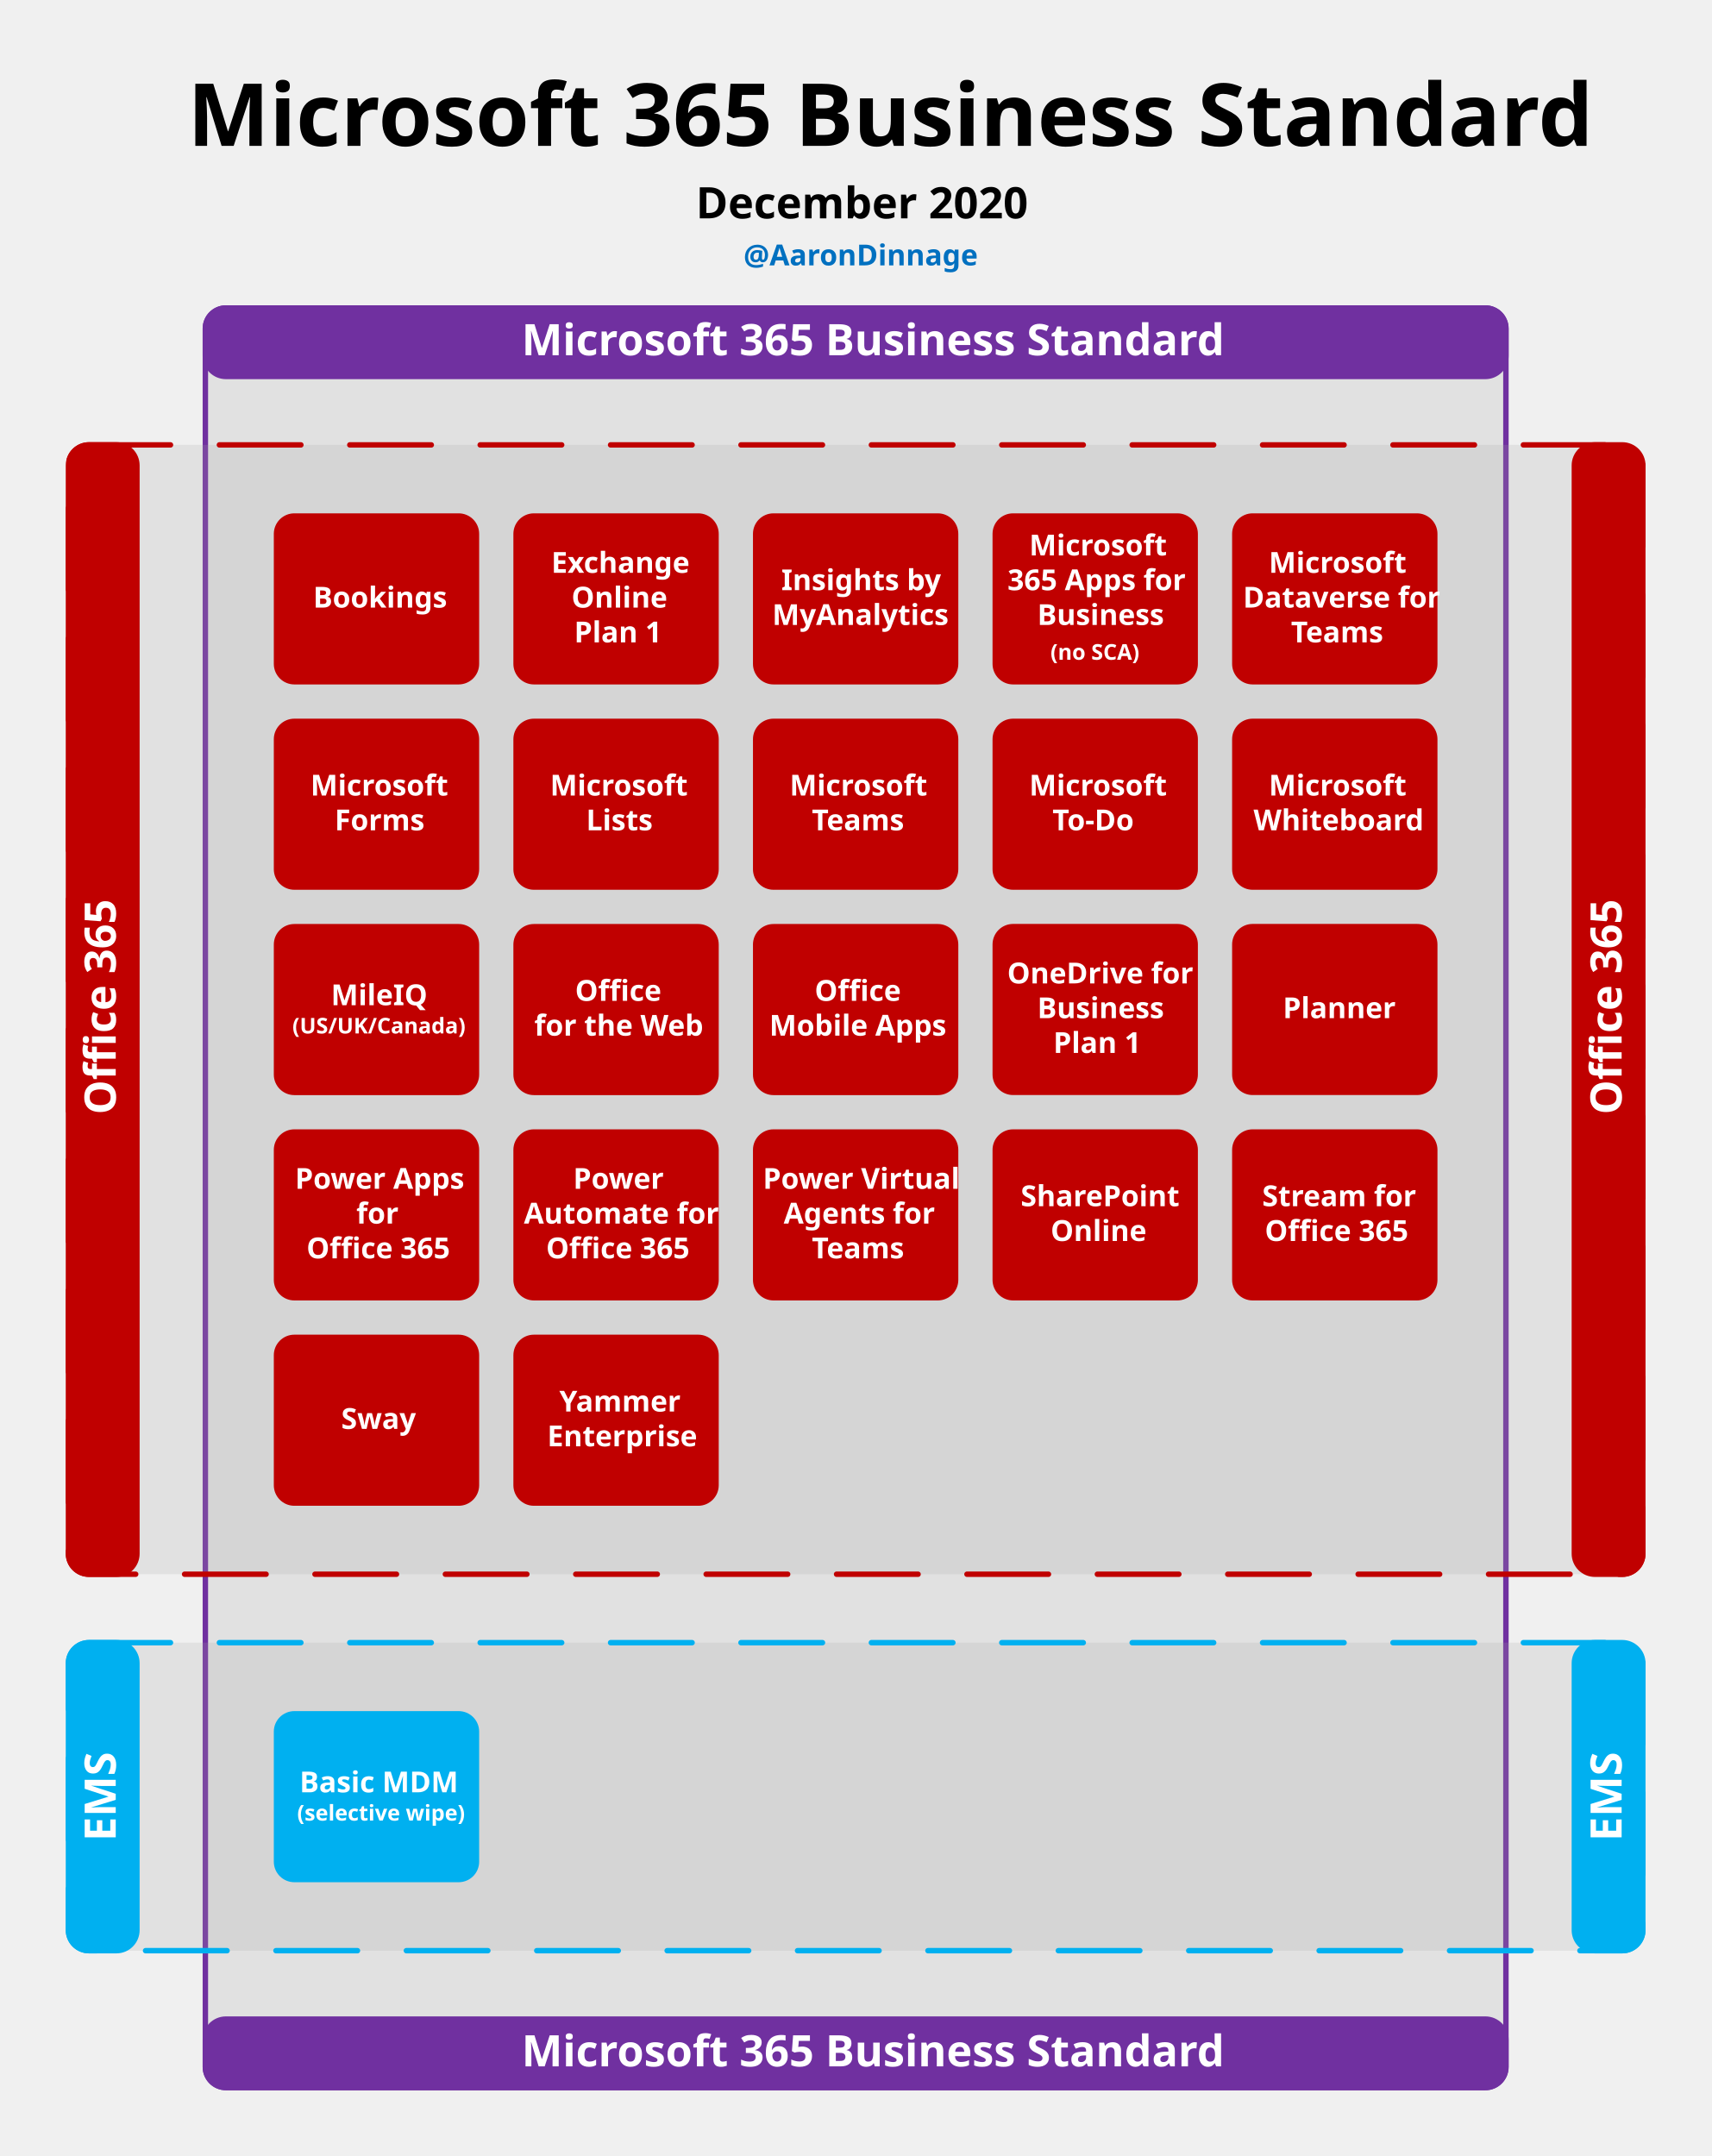
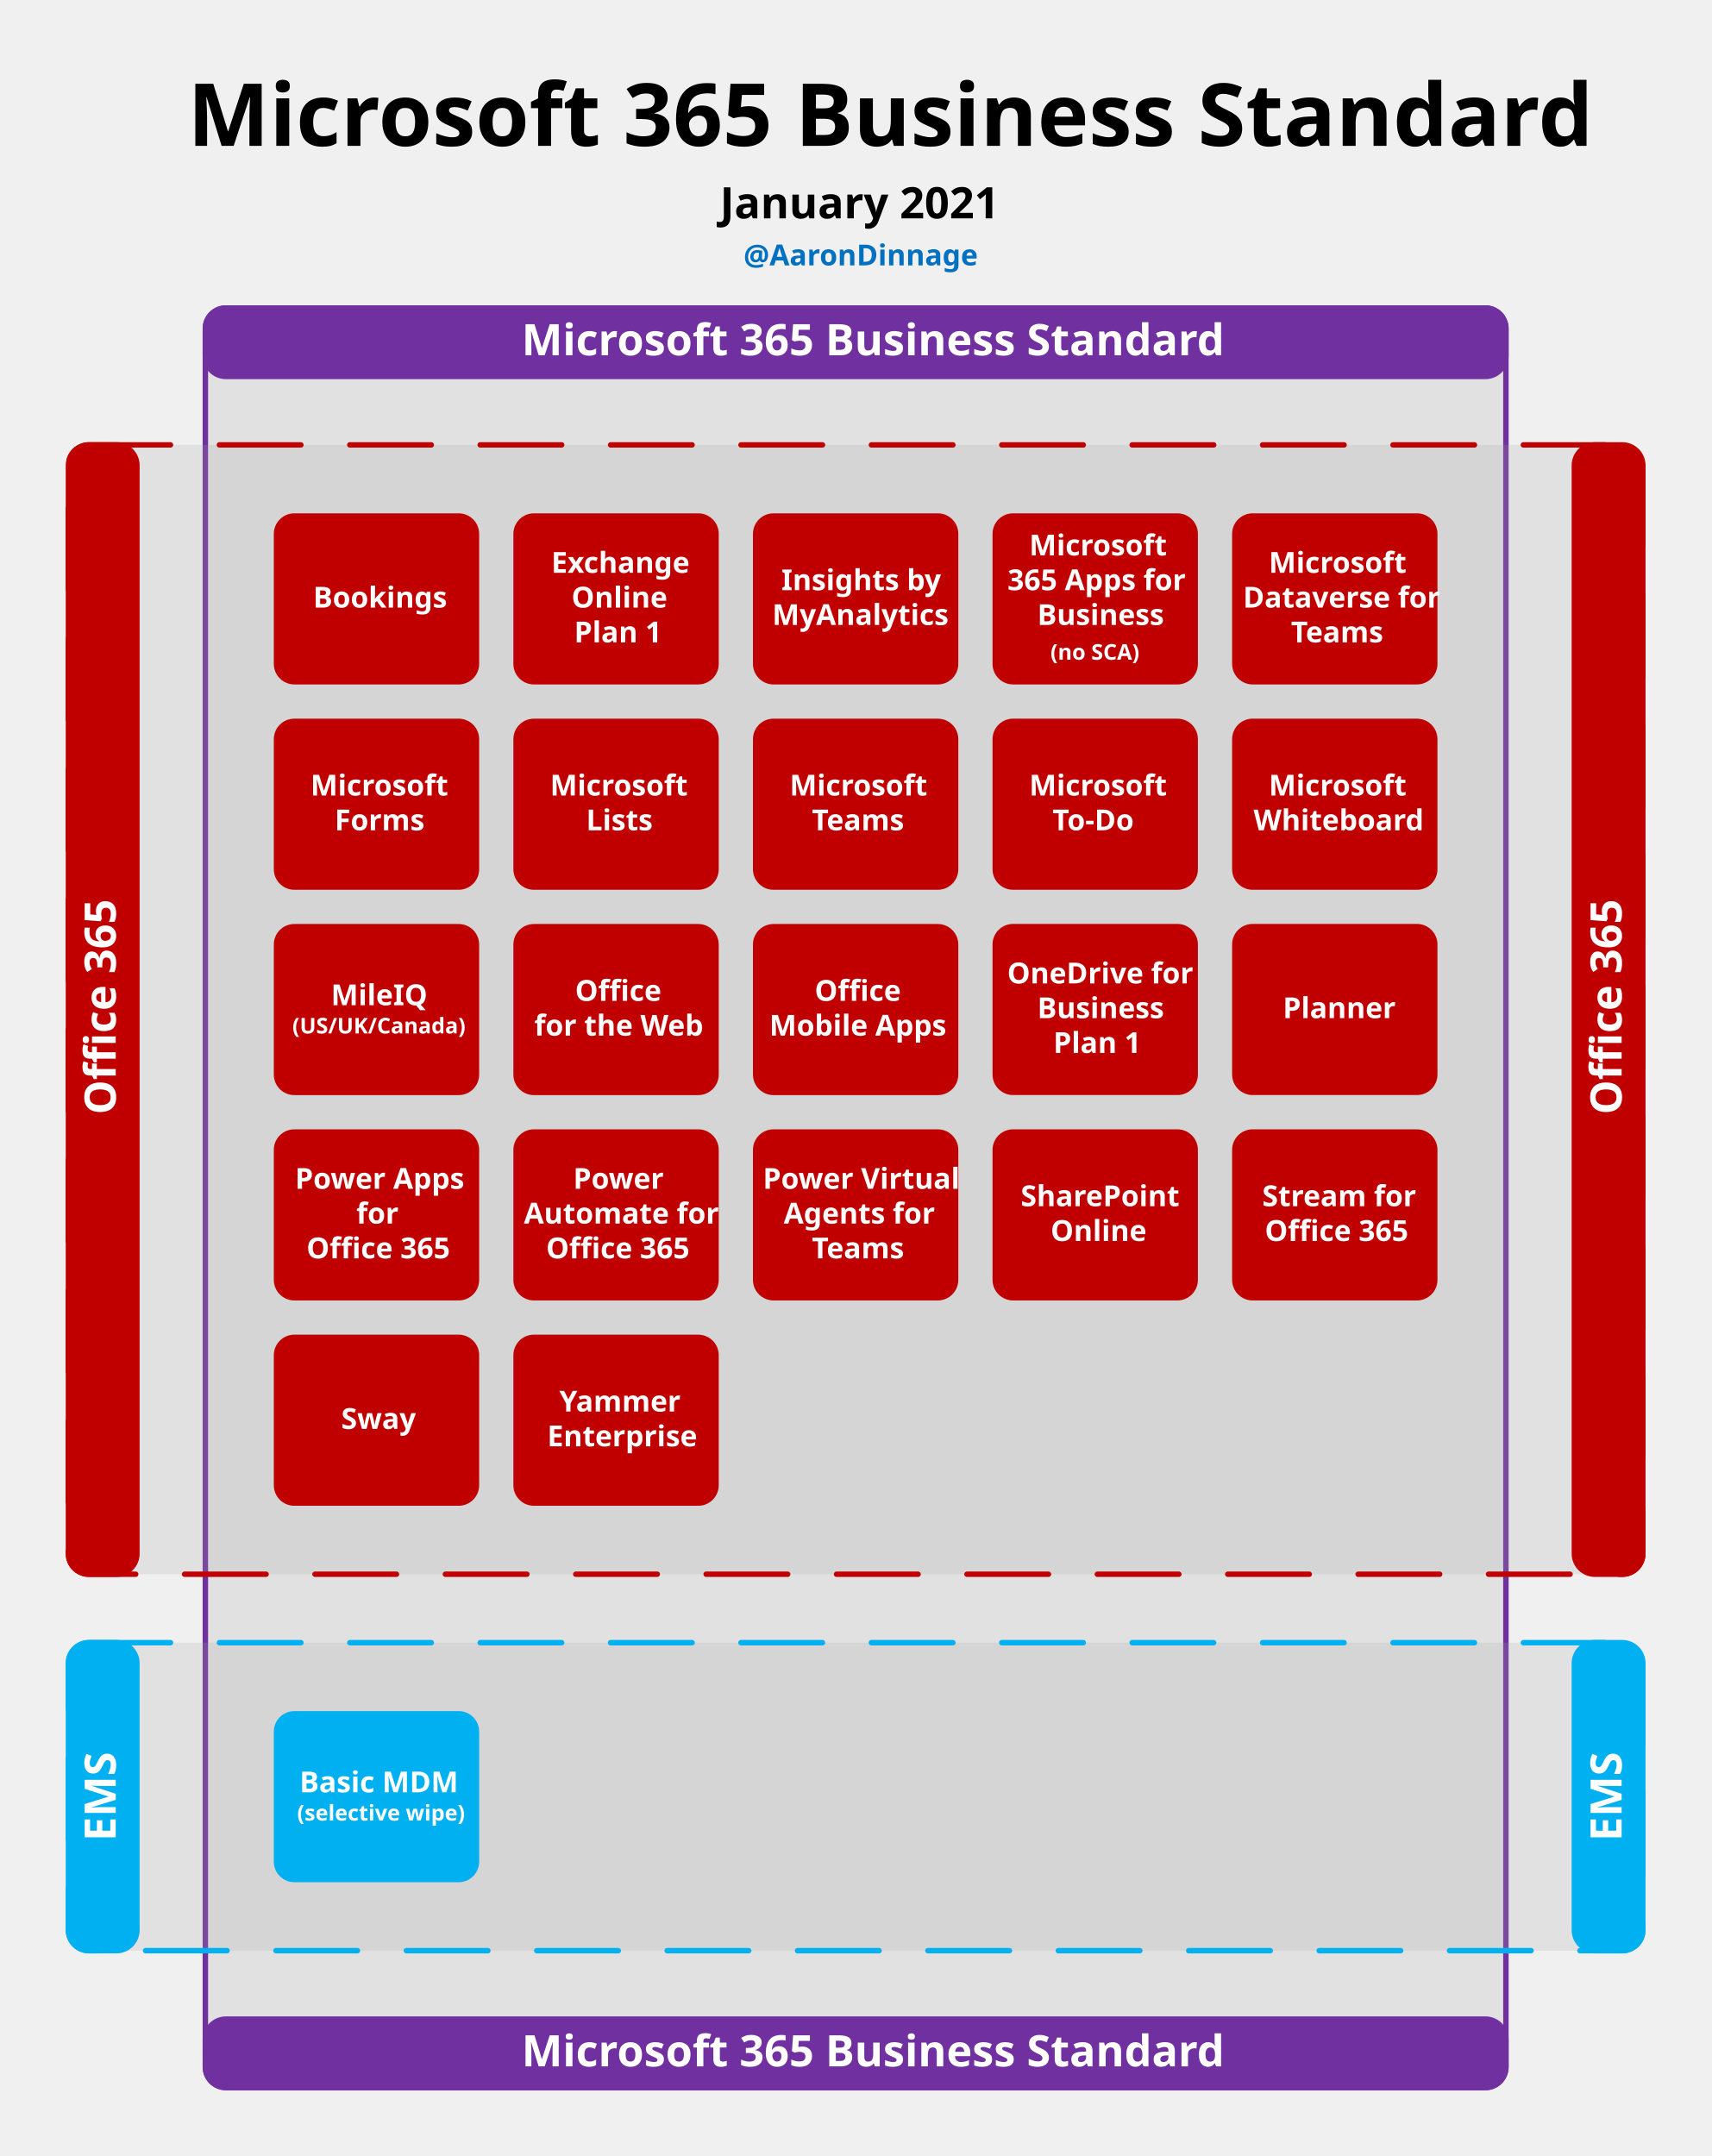
<svg xmlns="http://www.w3.org/2000/svg" xmlns:xlink="http://www.w3.org/1999/xlink" width="9.843in" height="12.402in" viewBox="0 0 708.661 892.913" xml:space="preserve" color-interpolation-filters="sRGB" class="st17">
  <style type="text/css">
	
		.st1 {fill:#a5a5a5;fill-opacity:0.2;stroke:#7030a0;stroke-linecap:round;stroke-linejoin:round;stroke-width:2.25}
		.st2 {fill:#a5a5a5;fill-opacity:0.2;stroke:#c00000;stroke-dasharray:33.75,20.25;stroke-linecap:round;stroke-linejoin:round;stroke-width:2.25}
		.st3 {fill:#a5a5a5;fill-opacity:0.2;stroke:#00b0f0;stroke-dasharray:33.75,20.25;stroke-linecap:round;stroke-linejoin:round;stroke-width:2.25}
		.st4 {fill:#00b0f0;stroke:#00b0f0;stroke-linecap:round;stroke-linejoin:round;stroke-width:2.25}
		.st5 {fill:#ffffff;font-family:Segoe UI;font-size:1.5em;font-weight:bold}
		.st6 {fill:#c00000;stroke:#c00000;stroke-linecap:round;stroke-linejoin:round;stroke-width:2.25}
		.st7 {fill:#7030a0;stroke:#7030a0;stroke-linecap:round;stroke-linejoin:round;stroke-width:2.25}
		.st8 {fill:none;stroke:none;stroke-linecap:round;stroke-linejoin:round;stroke-width:0.75}
		.st9 {fill:#000000;font-family:Segoe UI;font-size:3em;font-weight:bold}
		.st10 {fill:#000000;font-family:Segoe UI;font-size:1.5em;font-weight:bold}
		.st11 {fill:#0070c0;font-family:Segoe UI;font-size:1em;font-weight:bold}
		.st12 {fill:#00b0f0;stroke:none;stroke-linecap:round;stroke-linejoin:round;stroke-width:0.5}
		.st13 {fill:#ffffff;font-family:Segoe UI;font-size:1em;font-weight:bold}
		.st14 {font-size:0.75em}
		.st15 {fill:#c00000;stroke:none;stroke-linecap:round;stroke-linejoin:round;stroke-width:0.5}
		.st16 {font-size:1em}
		.st17 {fill:none;fill-rule:evenodd;font-size:12px;overflow:visible;stroke-linecap:square;stroke-miterlimit:3}
	
	</style>
  <g>
    <g id="shape1000-1" transform="translate(85.0394,-28.3465)">
      <rect x="0" y="155.906" width="538.583" height="737.008" rx="8.504" ry="8.504" class="st1" />
    </g>
    <g id="shape1001-3" transform="translate(28.3465,-240.945)">
      <rect x="0" y="425.197" width="651.969" height="467.717" rx="8.504" ry="8.504" class="st2" />
    </g>
    <g id="shape1002-5" transform="translate(28.3465,-85.0394)">
      <rect x="0" y="765.354" width="651.969" height="127.559" rx="8.504" ry="8.504" class="st3" />
    </g>
-     <a xlink:href="https://www.microsoft.com/cloud-platform/enterprise-mobility-security" xlink:title="Enterprise Mobility + Security">
+     <a xlink:href="https://www.microsoft.com/cloud-platform/enterprise-mobility-security" xlink:show="new" target="_blank" xlink:title="Enterprise Mobility + Security">
      <g id="shape1004-7" transform="translate(-836.22,807.874) rotate(-90)">
        <rect x="0" y="864.567" width="127.559" height="28.346" rx="8.504" ry="8.504" class="st4" />
        <text x="45.33" y="884.14" class="st5">EMS</text>
      </g>
    </a>
-     <a xlink:href="https://products.office.com/business/" xlink:title="Office 365 Business">
+     <a xlink:href="https://products.office.com/business/" xlink:show="new" target="_blank" xlink:title="Office 365 Business">
      <g id="shape1011-10" transform="translate(-212.598,651.969) rotate(-90)">
        <rect x="0" y="864.567" width="467.717" height="28.346" rx="8.504" ry="8.504" class="st6" />
        <text x="190.37" y="884.14" class="st5">Office 365</text>
      </g>
    </a>
-     <a xlink:href="https://www.microsoft.com/cloud-platform/enterprise-mobility-security" xlink:title="Enterprise Mobility + Security">
+     <a xlink:href="https://www.microsoft.com/cloud-platform/enterprise-mobility-security" xlink:show="new" target="_blank" xlink:title="Enterprise Mobility + Security">
      <g id="shape1034-13" transform="translate(-212.598,807.874) rotate(-90)">
        <rect x="0" y="864.567" width="127.559" height="28.346" rx="8.504" ry="8.504" class="st4" />
        <text x="45.33" y="884.14" class="st5">EMS</text>
      </g>
    </a>
-     <a xlink:href="https://products.office.com/business/" xlink:title="Office 365 Business">
+     <a xlink:href="https://products.office.com/business/" xlink:show="new" target="_blank" xlink:title="Office 365 Business">
      <g id="shape1051-16" transform="translate(-836.22,651.969) rotate(-90)">
        <rect x="0" y="864.567" width="467.717" height="28.346" rx="8.504" ry="8.504" class="st6" />
        <text x="190.37" y="884.14" class="st5">Office 365</text>
      </g>
    </a>
-     <a xlink:href="https://www.microsoft.com/microsoft-365/business/microsoft-365-business-standard" xlink:title="Microsoft 365 Business Standard">
+     <a xlink:href="https://www.microsoft.com/microsoft-365/business/microsoft-365-business-standard" xlink:show="new" target="_blank" xlink:title="Microsoft 365 Business Standard">
      <g id="shape1110-19" transform="translate(85.0394,-28.3465)">
        <rect x="0" y="864.567" width="538.583" height="28.346" rx="8.504" ry="8.504" class="st7" />
        <text x="130.96" y="884.14" class="st5">Microsoft 365 Business Standard</text>
      </g>
    </a>
-     <a xlink:href="https://www.microsoft.com/microsoft-365/business/microsoft-365-business-standard" xlink:title="Microsoft 365 Business Standard">
+     <a xlink:href="https://www.microsoft.com/microsoft-365/business/microsoft-365-business-standard" xlink:show="new" target="_blank" xlink:title="Microsoft 365 Business Standard">
      <g id="shape1111-22" transform="translate(85.0394,-737.008)">
        <rect x="0" y="864.567" width="538.583" height="28.346" rx="8.504" ry="8.504" class="st7" />
        <text x="130.96" y="884.14" class="st5">Microsoft 365 Business Standard</text>
      </g>
    </a>
-     <a xlink:href="https://www.linkedin.com/pulse/unpacking-microsoft-365-aaron-dinnage/" xlink:title="Unpacking Microsoft 365">
+     <a xlink:href="https://aarondinnage.github.io/Licensing/" xlink:title="GitHub Link">
      <g id="shape1113-25" transform="translate(28.3465,-822.047)">
        <rect x="0" y="850.394" width="651.968" height="42.52" class="st8" />
        <text x="49.31" y="882.45" class="st9">Microsoft 365 Business Standard</text>
      </g>
    </a>
    <g id="shape1114-28" transform="translate(28.3465,-793.701)">
      <rect x="0" y="864.567" width="651.968" height="28.346" class="st8" />
-       <text x="259.82" y="884.14" class="st10">December 2020</text>
-     </g>
-     <a xlink:href="https://twitter.com/AaronDinnage" xlink:title="Twitter">
+       <text x="269.79" y="884.14" class="st10">January 2021</text>
+     </g>
+     <a xlink:href="https://twitter.com/AaronDinnage" xlink:show="new" target="_blank" xlink:title="Twitter">
      <g id="shape1115-31" transform="translate(28.3465,-779.528)">
        <rect x="0" y="878.74" width="651.968" height="14.173" class="st8" />
        <text x="279.55" y="889.43" class="st11">@AaronDinnage</text>
      </g>
    </a>
-     <a xlink:href="https://www.microsoft.com/cloud-platform/microsoft-intune" xlink:title="Intune Device Management">
+     <a xlink:href="https://www.microsoft.com/cloud-platform/microsoft-intune" xlink:show="new" target="_blank" xlink:title="Intune Device Management">
      <g id="shape1116-34" transform="translate(113.386,-113.386)">
        <rect x="0" y="822.047" width="85.039" height="70.866" rx="8.504" ry="8.504" class="st12" />
        <text x="10.66" y="855.68" class="st13">Basic MDM <tspan x="9.67" dy="1.3em" class="st14">(selective wipe)</tspan>
        </text>
      </g>
    </a>
-     <a xlink:href="https://docs.microsoft.com/office365/servicedescriptions/exchange-online-service-description/exchange-online-service-description#feature-availability-across-exchange-online-standalone-plans" xlink:title="Exchange Online">
+     <a xlink:href="https://docs.microsoft.com/office365/servicedescriptions/exchange-online-service-description/exchange-online-service-description#feature-availability-across-exchange-online-standalone-plans" xlink:show="new" target="_blank" xlink:title="Exchange Online">
      <g id="shape1117-38" transform="translate(212.598,-609.449)">
        <rect x="0" y="822.047" width="85.039" height="70.866" rx="8.504" ry="8.504" class="st15" />
        <text x="15.7" y="846.68" class="st13">Exchange <tspan x="24.05" dy="1.2em" class="st16">Online </tspan>
          <tspan x="25.16" dy="1.2em" class="st16">Plan 1</tspan>
        </text>
      </g>
    </a>
-     <a xlink:href="https://docs.microsoft.com/sharepoint/introduction" xlink:title="SharePoint Online">
+     <a xlink:href="https://docs.microsoft.com/sharepoint/introduction" xlink:show="new" target="_blank" xlink:title="SharePoint Online">
      <g id="shape1118-43" transform="translate(411.024,-354.331)">
        <rect x="0" y="822.047" width="85.039" height="70.866" rx="8.504" ry="8.504" class="st15" />
        <text x="11.66" y="853.88" class="st13">SharePoint <tspan x="24.05" dy="1.2em" class="st16">Online</tspan>
        </text>
      </g>
    </a>
-     <a xlink:href="https://products.office.com/onedrive-for-business/online-cloud-storage" xlink:title="OneDrive for Business">
+     <a xlink:href="https://products.office.com/onedrive-for-business/online-cloud-storage" xlink:show="new" target="_blank" xlink:title="OneDrive for Business">
      <g id="shape1119-47" transform="translate(411.024,-439.398)">
        <rect x="0" y="822.047" width="85.039" height="70.866" rx="8.504" ry="8.504" class="st15" />
        <text x="6.07" y="846.68" class="st13">OneDrive for <tspan x="18.54" dy="1.2em" class="st16">Business </tspan>
          <tspan x="25.16" dy="1.2em" class="st16">Plan 1</tspan>
        </text>
      </g>
    </a>
-     <a xlink:href="https://products.office.com/yammer/yammer-overview" xlink:title="Yammer">
+     <a xlink:href="https://products.office.com/yammer/yammer-overview" xlink:show="new" target="_blank" xlink:title="Yammer">
      <g id="shape1120-52" transform="translate(212.598,-269.291)">
        <rect x="0" y="822.047" width="85.039" height="70.866" rx="8.504" ry="8.504" class="st15" />
        <text x="19.02" y="853.88" class="st13">Yammer <tspan x="14.03" dy="1.2em" class="st16">Enterprise</tspan>
        </text>
      </g>
    </a>
-     <a xlink:href="https://products.office.com/business/task-management-software" xlink:title="Planner">
+     <a xlink:href="https://products.office.com/business/task-management-software" xlink:show="new" target="_blank" xlink:title="Planner">
      <g id="shape1121-56" transform="translate(510.236,-439.398)">
        <rect x="0" y="822.047" width="85.039" height="70.866" rx="8.504" ry="8.504" class="st15" />
        <text x="21.01" y="861.08" class="st13">Planner</text>
      </g>
    </a>
-     <a xlink:href="https://products.office.com/microsoft-teams/" xlink:title="Microsoft Teams">
+     <a xlink:href="https://products.office.com/microsoft-teams/" xlink:show="new" target="_blank" xlink:title="Microsoft Teams">
      <g id="shape1122-59" transform="translate(311.811,-524.409)">
        <rect x="0" y="822.047" width="85.039" height="70.866" rx="8.504" ry="8.504" class="st15" />
        <text x="15.19" y="853.88" class="st13">Microsoft <tspan x="24.39" dy="1.2em" class="st16">Teams</tspan>
        </text>
      </g>
    </a>
-     <a xlink:href="https://docs.microsoft.com/stream/" xlink:title="Stream">
+     <a xlink:href="https://docs.microsoft.com/stream/" xlink:show="new" target="_blank" xlink:title="Stream">
      <g id="shape1123-63" transform="translate(510.236,-354.331)">
        <rect x="0" y="822.047" width="85.039" height="70.866" rx="8.504" ry="8.504" class="st15" />
        <text x="12.45" y="853.88" class="st13">Stream for <tspan x="13.53" dy="1.2em" class="st16">Office 365</tspan>
        </text>
      </g>
    </a>
-     <a xlink:href="https://products.office.com/business/myanalytics-personal-analytics" xlink:title="MyAnalytics">
+     <a xlink:href="https://products.office.com/business/myanalytics-personal-analytics" xlink:show="new" target="_blank" xlink:title="MyAnalytics">
      <g id="shape1124-67" transform="translate(311.811,-609.449)">
        <rect x="0" y="822.047" width="85.039" height="70.866" rx="8.504" ry="8.504" class="st15" />
        <text x="11.74" y="853.88" class="st13">Insights by <tspan x="7.98" dy="1.2em" class="st16">MyAnalytics</tspan>
        </text>
      </g>
    </a>
-     <a xlink:href="https://powerapps.microsoft.com/" xlink:title="Power Apps">
+     <a xlink:href="https://powerapps.microsoft.com/" xlink:show="new" target="_blank" xlink:title="Power Apps">
      <g id="shape1125-71" transform="translate(113.386,-354.331)">
        <rect x="0" y="822.047" width="85.039" height="70.866" rx="8.504" ry="8.504" class="st15" />
-         <text x="8.79" y="846.68" class="st13">Power Apps<tspan x="34.16" dy="1.2em" class="st16">for</tspan>
+         <text x="8.79" y="846.68" class="st13">Power Apps<tspan x="34.16" dy="1.2em" class="st16">for </tspan>
          <tspan x="13.53" dy="1.2em" class="st16">Office 365</tspan>
        </text>
      </g>
    </a>
-     <a xlink:href="https://powerautomate.microsoft.com/" xlink:title="Power Automate">
+     <a xlink:href="https://powerautomate.microsoft.com/" xlink:show="new" target="_blank" xlink:title="Power Automate">
      <g id="shape1126-76" transform="translate(212.598,-354.331)">
        <rect x="0" y="822.047" width="85.039" height="70.866" rx="8.504" ry="8.504" class="st15" />
        <text x="24.75" y="846.68" class="st13">Power <tspan x="4.35" dy="1.2em" class="st16">Automate for</tspan>
          <tspan x="13.53" dy="1.2em" class="st16">Office 365</tspan>
        </text>
      </g>
    </a>
-     <a xlink:href="https://support.office.com/sway" xlink:title="Sway">
+     <a xlink:href="https://support.office.com/sway" xlink:show="new" target="_blank" xlink:title="Sway">
      <g id="shape1127-81" transform="translate(113.386,-269.291)">
        <rect x="0" y="822.047" width="85.039" height="70.866" rx="8.504" ry="8.504" class="st15" />
        <text x="27.91" y="861.08" class="st13">Sway</text>
      </g>
    </a>
-     <a xlink:href="https://support.office.com/forms" xlink:title="Microsoft Forms">
+     <a xlink:href="https://support.office.com/forms" xlink:show="new" target="_blank" xlink:title="Microsoft Forms">
      <g id="shape1128-84" transform="translate(113.386,-524.409)">
        <rect x="0" y="822.047" width="85.039" height="70.866" rx="8.504" ry="8.504" class="st15" />
        <text x="15.19" y="853.88" class="st13">Microsoft <tspan x="25.21" dy="1.2em" class="st16">Forms</tspan>
        </text>
      </g>
    </a>
-     <a xlink:href="https://products.office.com/business/mileiq/mileage-tracking-software" xlink:title="MileIQ">
+     <a xlink:href="https://www.mileiq.com/office365/" xlink:show="new" target="_blank" xlink:title="MileIQ">
      <g id="shape1129-88" transform="translate(113.386,-439.37)">
        <rect x="0" y="822.047" width="85.039" height="70.866" rx="8.504" ry="8.504" class="st15" />
        <text x="23.67" y="855.68" class="st13">MileIQ <tspan x="7.68" dy="1.3em" class="st14">(US/UK/Canada)</tspan>
        </text>
      </g>
    </a>
-     <a xlink:href="https://products.office.com/business/scheduling-and-booking-app" xlink:title="Bookings">
+     <a xlink:href="https://products.office.com/business/scheduling-and-booking-app" xlink:show="new" target="_blank" xlink:title="Bookings">
      <g id="shape1130-92" transform="translate(113.386,-609.449)">
        <rect x="0" y="822.047" width="85.039" height="70.866" rx="8.504" ry="8.504" class="st15" />
        <text x="16.29" y="861.08" class="st13">Bookings</text>
      </g>
    </a>
-     <a xlink:href="https://www.microsoft.com/microsoft-365/business/microsoft-365-apps-for-business" xlink:title="Microsoft 365 Apps for Business">
+     <a xlink:href="https://www.microsoft.com/microsoft-365/business/microsoft-365-apps-for-business" xlink:show="new" target="_blank" xlink:title="Microsoft 365 Apps for Business">
      <g id="shape1131-95" transform="translate(411.024,-609.449)">
        <rect x="0" y="822.047" width="85.039" height="70.866" rx="8.504" ry="8.504" class="st15" />
        <text x="15.19" y="839.48" class="st13">Microsoft <tspan x="6.2" dy="1.2em" class="st16">365 Apps for </tspan>
          <tspan x="18.54" dy="1.2em" class="st16">Business </tspan>
          <tspan x="23.99" dy="1.6em" class="st14">(no SCA)</tspan>
        </text>
      </g>
    </a>
-     <a xlink:href="https://docs.microsoft.com/powerapps/teams/overview-data-platform" xlink:title="Microsoft Dataverse for Teams">
+     <a xlink:href="https://docs.microsoft.com/powerapps/teams/overview-data-platform" xlink:show="new" target="_blank" xlink:title="Microsoft Dataverse for Teams">
      <g id="shape1132-101" transform="translate(510.236,-609.449)">
        <rect x="0" y="822.047" width="85.039" height="70.866" rx="8.504" ry="8.504" class="st15" />
        <text x="15.19" y="846.68" class="st13">Microsoft <tspan x="4.52" dy="1.2em" class="st16">Dataverse for </tspan>
          <tspan x="24.39" dy="1.2em" class="st16">Teams</tspan>
        </text>
      </g>
    </a>
-     <a xlink:href="https://products.office.com/mobile/office" xlink:title="Office Mobile">
+     <a xlink:href="https://products.office.com/mobile/office" xlink:show="new" target="_blank" xlink:title="Office Mobile">
      <g id="shape1133-106" transform="translate(311.811,-439.37)">
        <rect x="0" y="822.047" width="85.039" height="70.866" rx="8.504" ry="8.504" class="st15" />
-         <text x="25.54" y="853.88" class="st13">Office<tspan x="6.78" dy="1.2em" class="st16">Mobile Apps</tspan>
-         </text>
-       </g>
-     </a>
-     <a xlink:href="https://support.office.com/article/5622C7C9-721D-4B3D-8CB9-A7276C2470E5" xlink:title="Office Online">
+         <text x="25.54" y="853.88" class="st13">Office <tspan x="6.78" dy="1.2em" class="st16">Mobile Apps</tspan>
+         </text>
+       </g>
+     </a>
+     <a xlink:href="https://support.office.com/article/5622C7C9-721D-4B3D-8CB9-A7276C2470E5" xlink:show="new" target="_blank" xlink:title="Office Online">
      <g id="shape1134-110" transform="translate(212.598,-439.37)">
        <rect x="0" y="822.047" width="85.039" height="70.866" rx="8.504" ry="8.504" class="st15" />
-         <text x="25.54" y="853.88" class="st13">Office<tspan x="8.66" dy="1.2em" class="st16">for the Web</tspan>
-         </text>
-       </g>
-     </a>
-     <a xlink:href="https://techcommunity.microsoft.com/t5/microsoft-365-blog/microsoft-lists-begins-general-availability-roll-out-to/ba-p/1524768" xlink:title="Microsoft Lists">
+         <text x="25.54" y="853.88" class="st13">Office <tspan x="8.66" dy="1.2em" class="st16">for the Web</tspan>
+         </text>
+       </g>
+     </a>
+     <a xlink:href="https://techcommunity.microsoft.com/t5/microsoft-365-blog/microsoft-lists-begins-general-availability-roll-out-to/ba-p/1524768" xlink:show="new" target="_blank" xlink:title="Microsoft Lists">
      <g id="shape1135-114" transform="translate(212.598,-524.409)">
        <rect x="0" y="822.047" width="85.039" height="70.866" rx="8.504" ry="8.504" class="st15" />
        <text x="15.19" y="853.88" class="st13">Microsoft <tspan x="30.13" dy="1.2em" class="st16">Lists</tspan>
        </text>
      </g>
    </a>
-     <a xlink:href="https://support.microsoft.com/office/d236aef8-fcdf-4b5e-b5d7-7f157461e920" xlink:title="Microsoft Whiteboard">
+     <a xlink:href="https://support.microsoft.com/office/d236aef8-fcdf-4b5e-b5d7-7f157461e920" xlink:show="new" target="_blank" xlink:title="Microsoft Whiteboard">
      <g id="shape1136-118" transform="translate(510.236,-524.409)">
        <rect x="0" y="822.047" width="85.039" height="70.866" rx="8.504" ry="8.504" class="st15" />
        <text x="15.19" y="853.88" class="st13">Microsoft <tspan x="8.87" dy="1.2em" class="st16">Whiteboard</tspan>
        </text>
      </g>
    </a>
-     <a xlink:href="https://support.microsoft.com/office/490c1a8c-2333-4952-8125-841afadb9620" xlink:title="Microsoft To-Do">
+     <a xlink:href="https://support.microsoft.com/office/490c1a8c-2333-4952-8125-841afadb9620" xlink:show="new" target="_blank" xlink:title="Microsoft To-Do">
      <g id="shape1137-122" transform="translate(411.024,-524.409)">
        <rect x="0" y="822.047" width="85.039" height="70.866" rx="8.504" ry="8.504" class="st15" />
        <text x="15.19" y="853.88" class="st13">Microsoft <tspan x="24.82" dy="1.2em" class="st16">To</tspan>-Do</text>
      </g>
    </a>
-     <a xlink:href="https://docs.microsoft.com/power-virtual-agents/teams/fundamentals-what-is-power-virtual-agents-teams" xlink:title="Power Virtual Agents for Teams">
+     <a xlink:href="https://docs.microsoft.com/power-virtual-agents/teams/fundamentals-what-is-power-virtual-agents-teams" xlink:show="new" target="_blank" xlink:title="Power Virtual Agents for Teams">
      <g id="shape1138-126" transform="translate(311.811,-354.331)">
        <rect x="0" y="822.047" width="85.039" height="70.866" rx="8.504" ry="8.504" class="st15" />
        <text x="4.1" y="846.68" class="st13">Power Virtual <tspan x="12.72" dy="1.2em" class="st16">Agents for </tspan>
          <tspan x="24.39" dy="1.2em" class="st16">Teams</tspan>
        </text>
      </g>
    </a>
  </g>
</svg>
